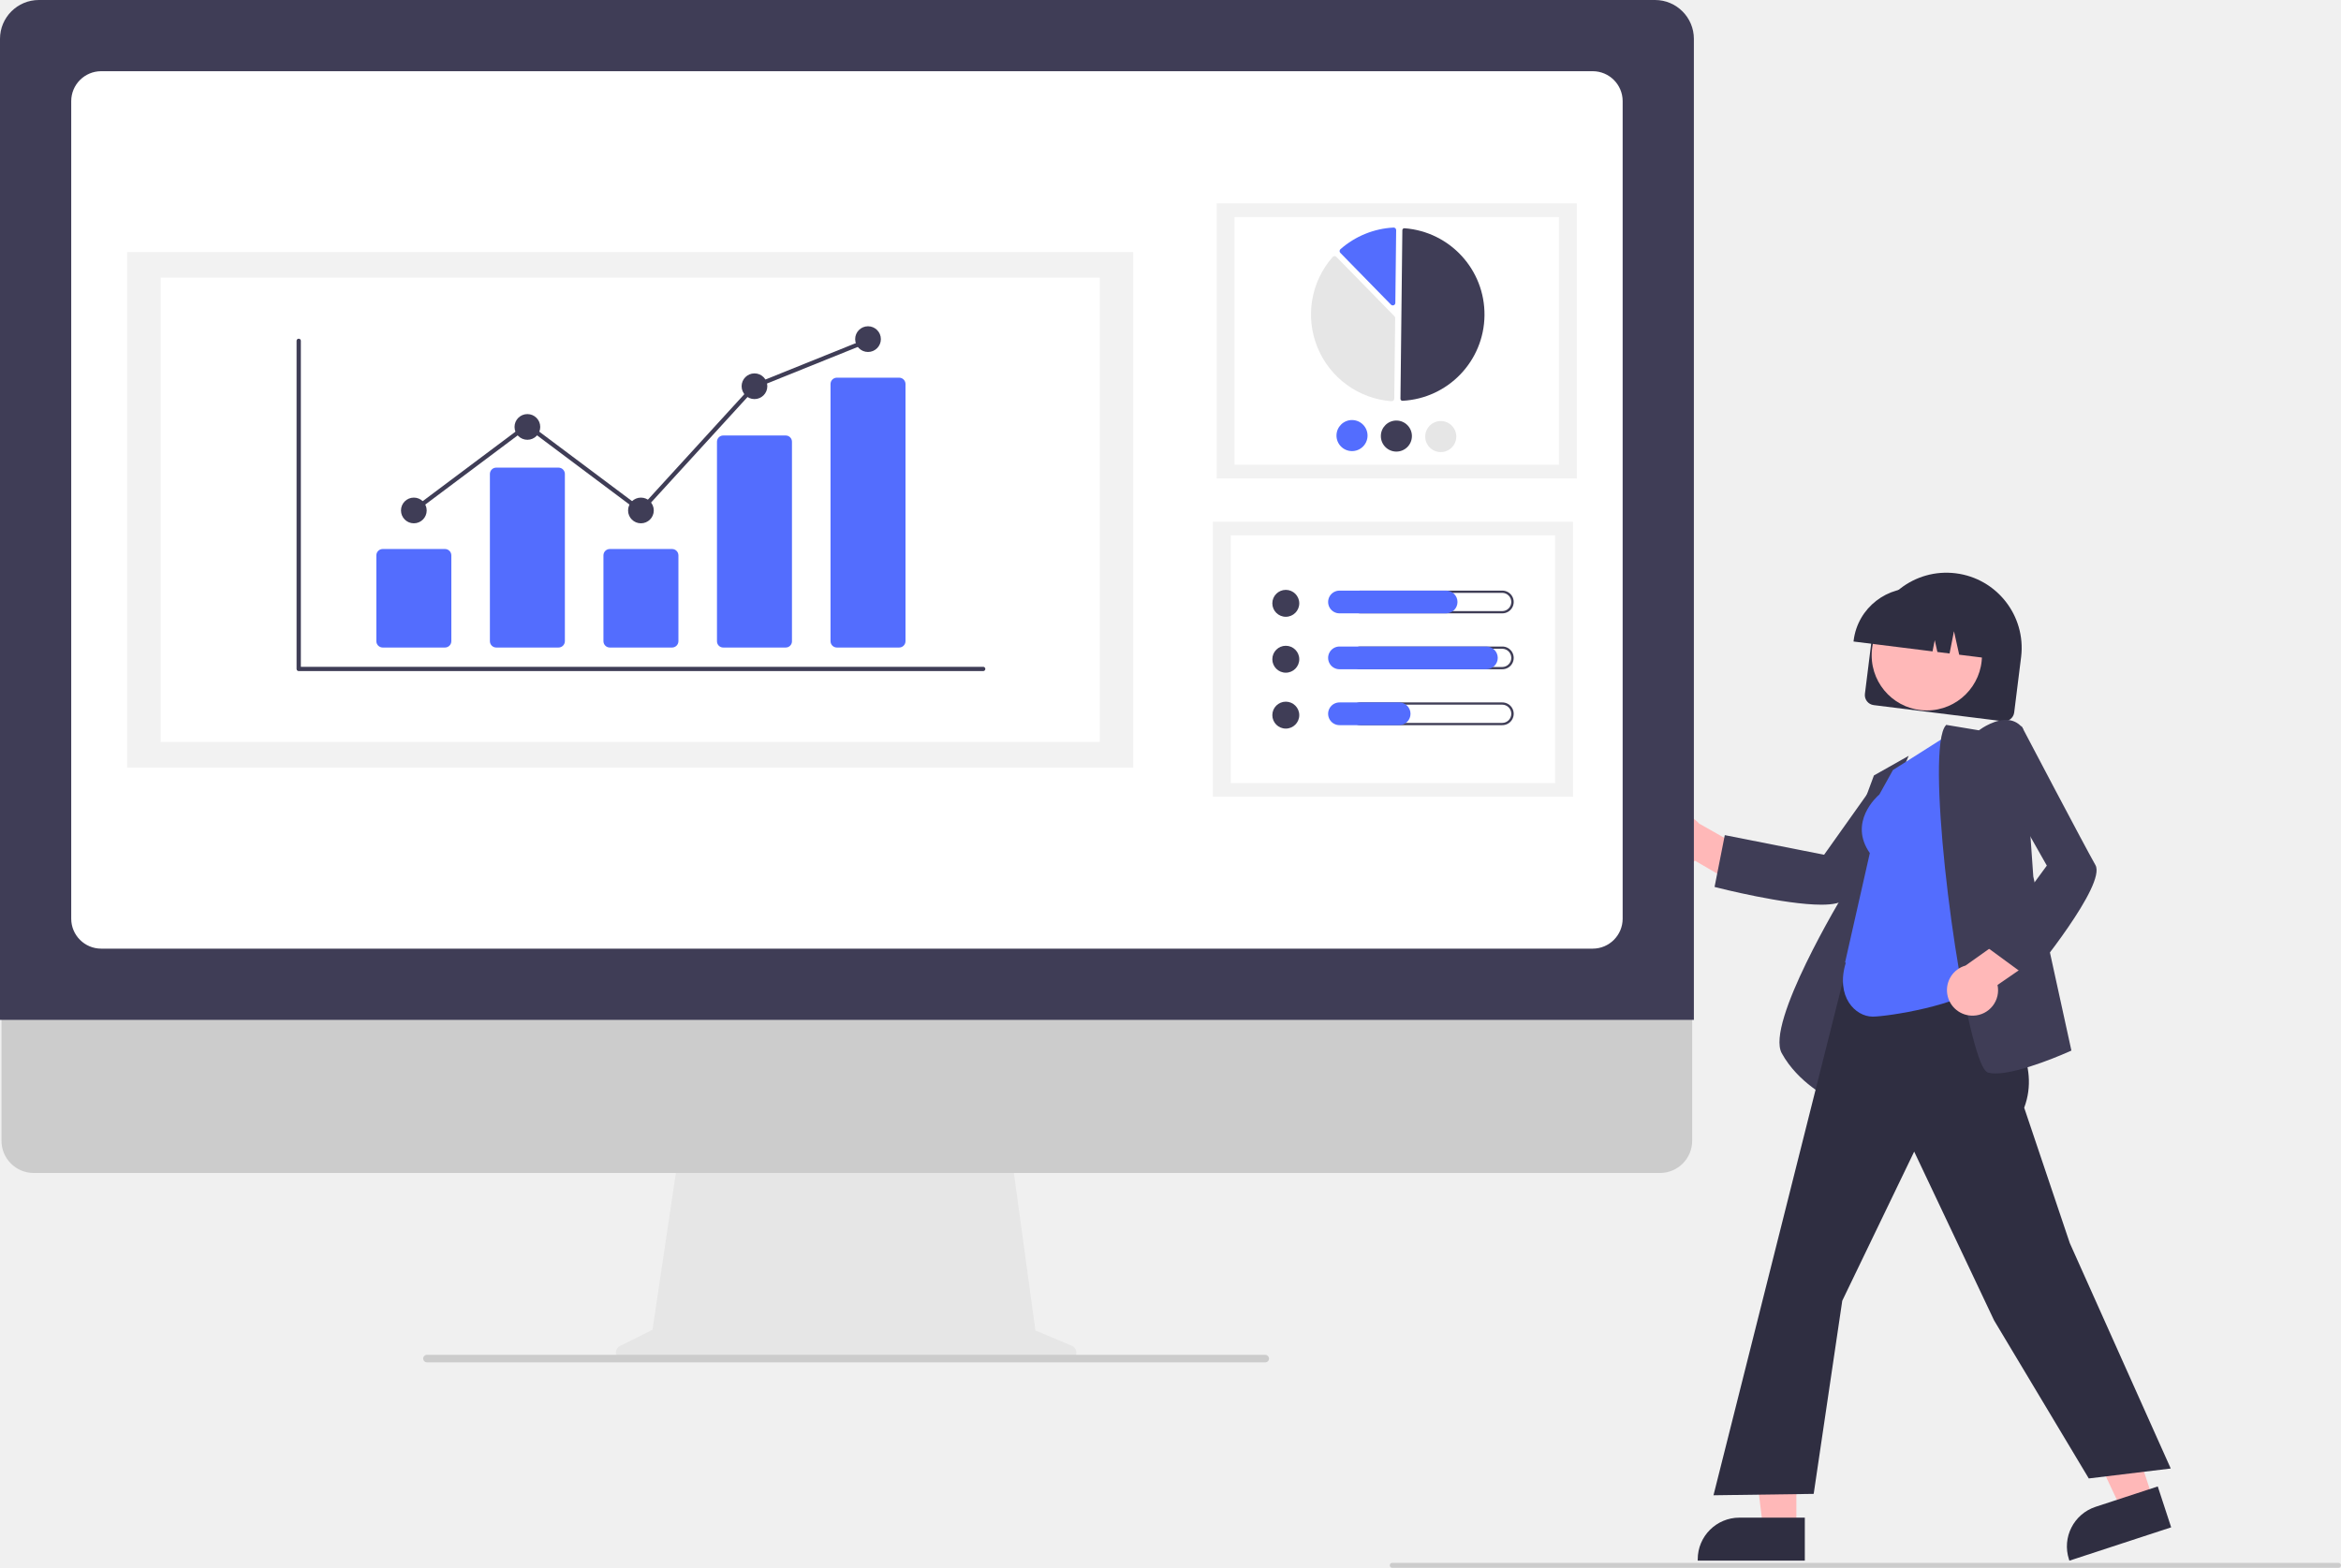
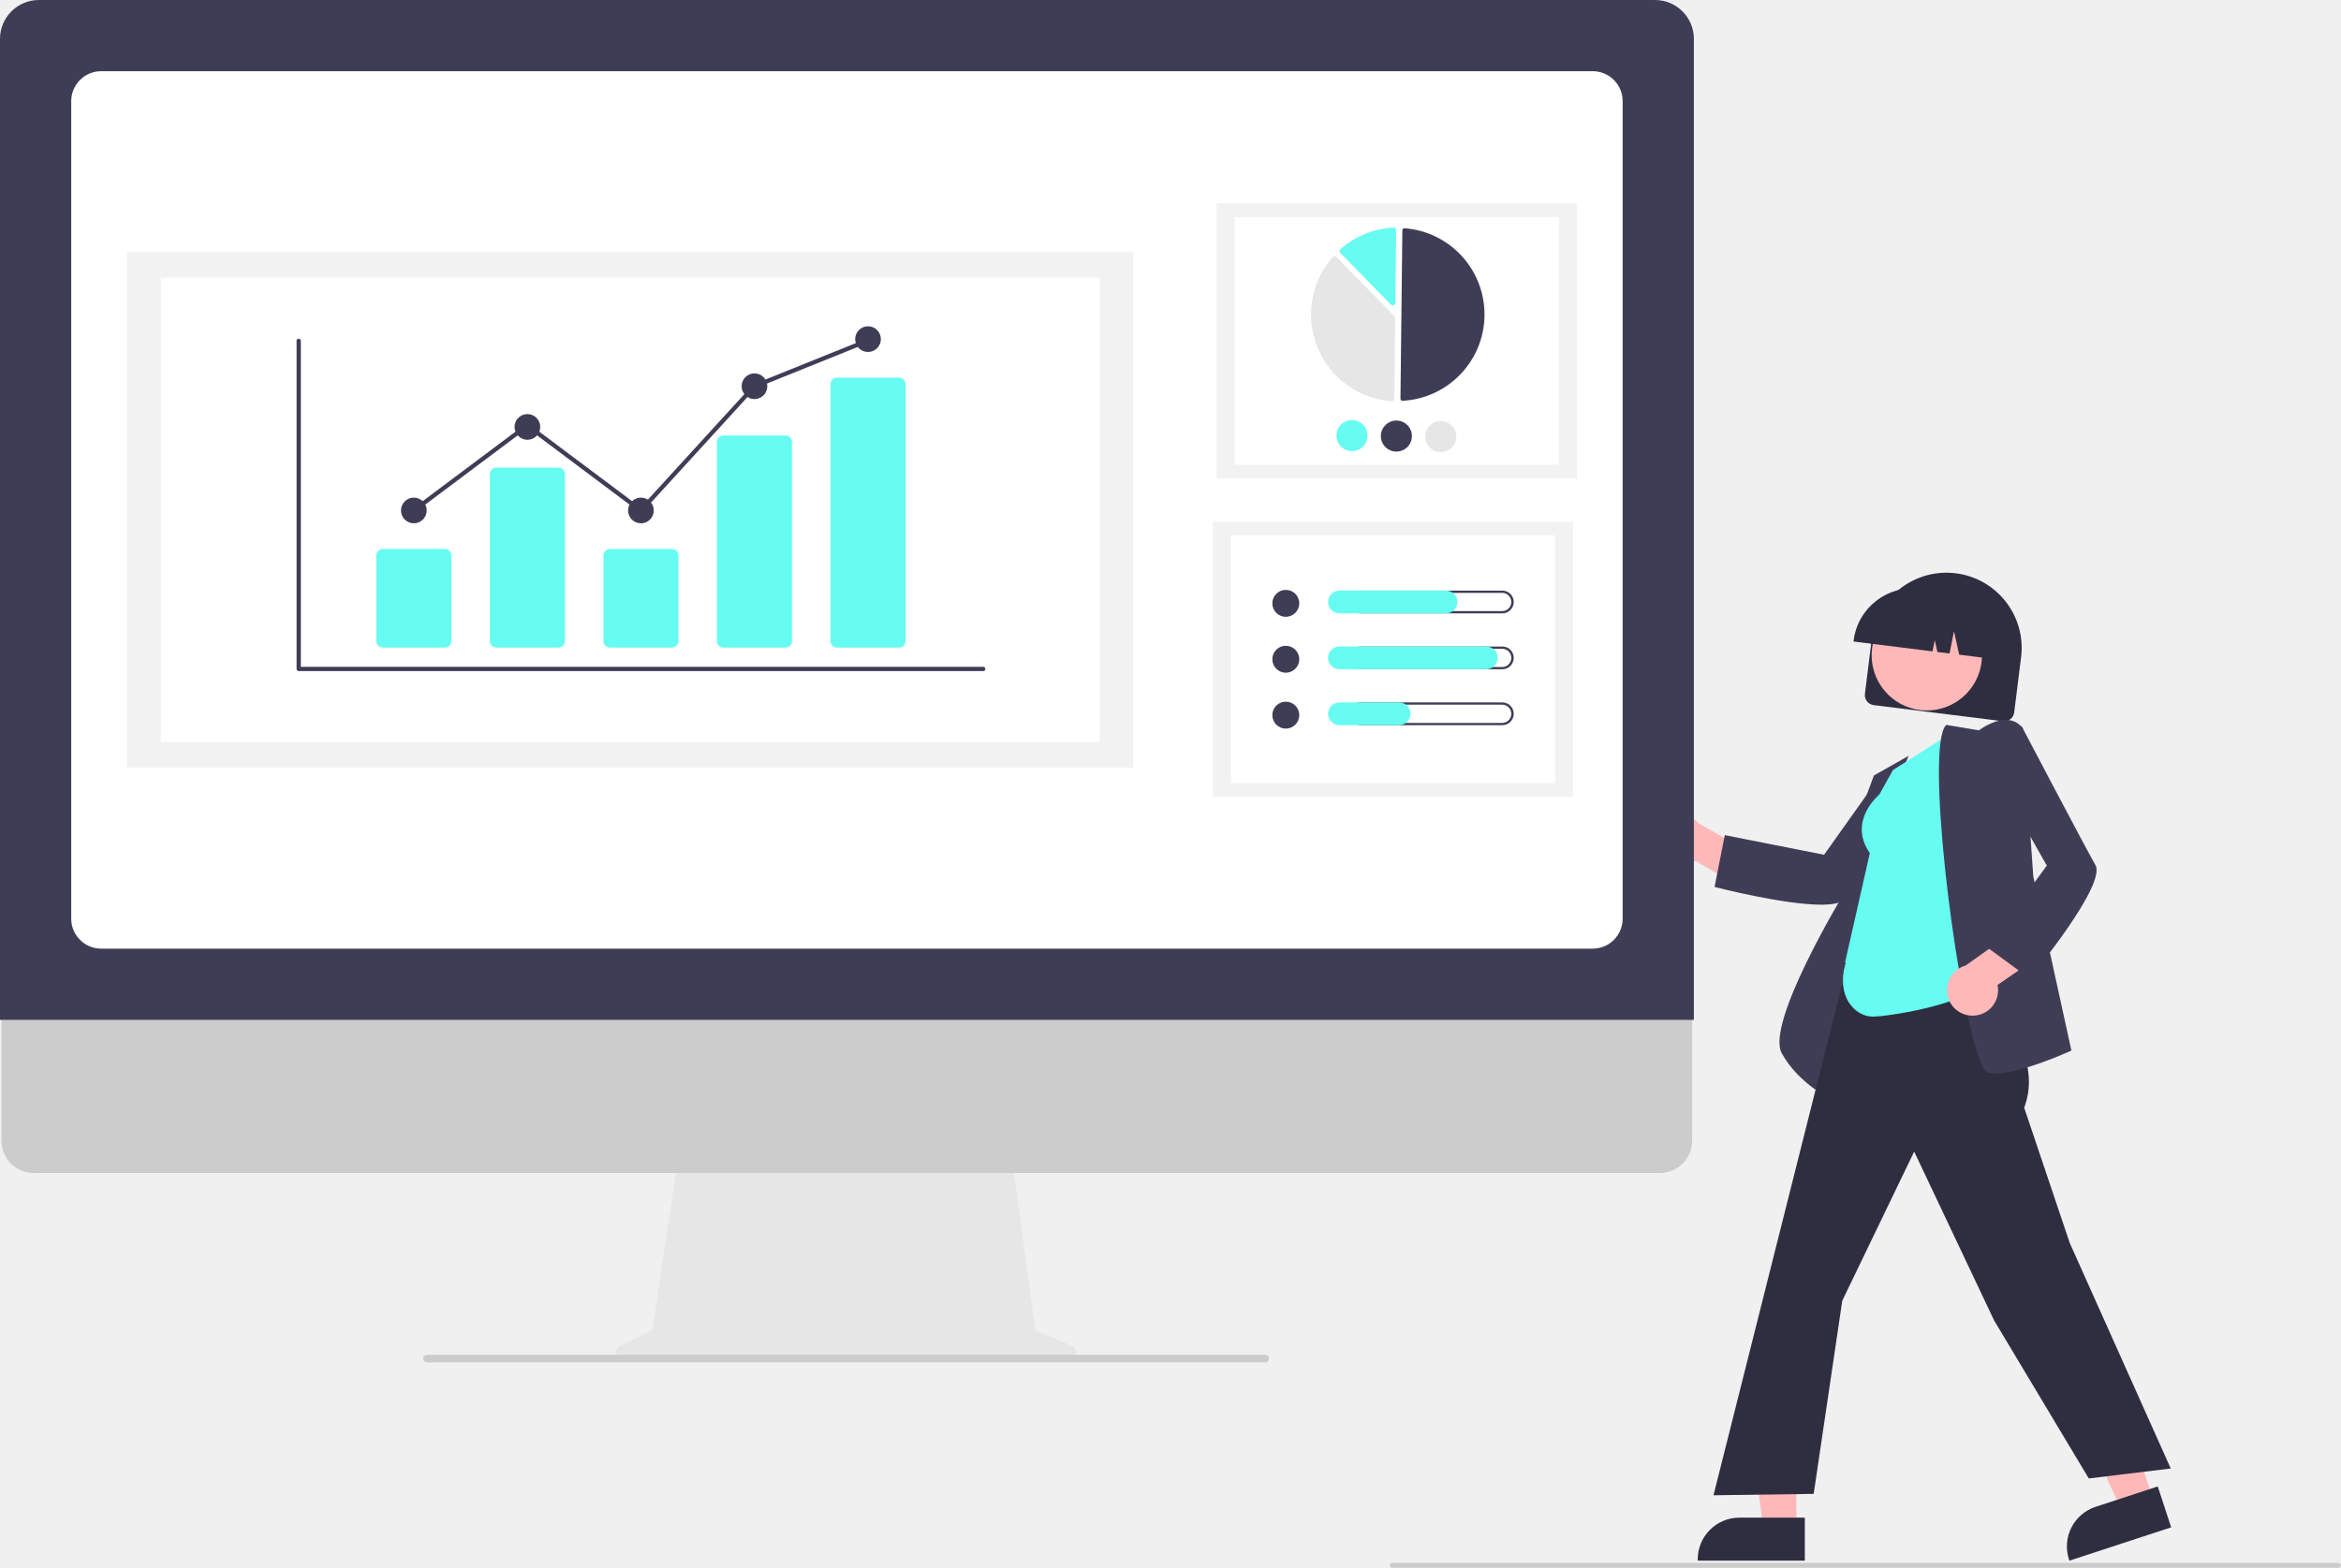
<svg xmlns="http://www.w3.org/2000/svg" id="fab53ecb-c04a-44eb-8d92-23f87bdb6c81" data-name="Layer 1" width="942.547" height="631.439" viewBox="0 0 942.547 631.439">
  <path d="M879.59,413.72l2.798-22.427a30.285,30.285,0,0,1,60.103,7.498l-2.798,22.427a4.073,4.073,0,0,1-4.54,3.533l-52.03-6.491A4.073,4.073,0,0,1,879.59,413.72Z" transform="translate(-128.7264 -134.2805)" fill="#2f2e41" />
  <circle cx="775.786" cy="263.927" r="22.204" fill="#ffb8b8" />
  <path d="M875.055,392.201a23.984,23.984,0,0,1,26.738-20.806l4.486.56a23.983,23.983,0,0,1,20.806,26.738l-.056.449-9.479-1.183-2.104-9.456L913.67,397.474l-4.899-.611-1.061-4.771-.896,4.527-31.815-3.969Z" transform="translate(-128.7264 -134.2805)" fill="#2f2e41" />
  <path d="M795.916,477.411a10.228,10.228,0,0,0,15.284,3.515L831.367,492.74l10.168-10.504-28.714-16.283a10.283,10.283,0,0,0-16.905,11.459Z" transform="translate(-128.7264 -134.2805)" fill="#ffb8b8" />
  <path d="M862.013,498.639c-14.875,0-41.052-6.659-42.501-7.031l-.458-.117,4.12-20.859,39.982,7.897,21.721-30.587,24.937-2.535-.696.916c-.324.427-32.47,42.743-37.472,49.842C870.382,497.956,866.776,498.639,862.013,498.639Z" transform="translate(-128.7264 -134.2805)" fill="#3f3d56" />
  <path d="M866.001,576.928l-.595-.284c-.127-.061-12.765-6.208-19.311-18.209-6.515-11.944,23.983-62.612,26.117-66.128l.031-16.091L883.213,446.595l13.992-7.908L885.192,466.716Z" transform="translate(-128.7264 -134.2805)" fill="#3f3d56" />
  <polygon points="723.257 615.591 709.885 615.59 703.523 564.011 723.259 564.012 723.257 615.591" fill="#ffb8b8" />
  <path d="M855.393,762.833l-43.118-.002v-.545A16.784,16.784,0,0,1,829.058,745.504h.001l26.335.001Z" transform="translate(-128.7264 -134.2805)" fill="#2f2e41" />
  <polygon points="866.891 603.872 854.184 608.035 832.077 561.002 850.832 554.857 866.891 603.872" fill="#ffb8b8" />
  <path d="M1002.895,749.408,961.92,762.833l-.17-.518a16.784,16.784,0,0,1,10.722-21.174l.001-0,25.026-8.199Z" transform="translate(-128.7264 -134.2805)" fill="#2f2e41" />
  <path d="M969.726,729.72l-38.12-63.641L899.426,598.086l-28.958,60.061-11.504,77.788-40.343.561.159-.631L880.517,490.553l48.352,7.224-2.201,31.916,1.311,1.864c10.923,15.517,22.216,31.56,15.739,48.854l18.362,54.522,40.646,90.786Z" transform="translate(-128.7264 -134.2805)" fill="#2f2e41" />
-   <path d="M882.726,543.72c-7.006,0-15-8-10.853-21.658l-.269-.194,9.961-44.008c-8.693-12.432,2.768-22.691,3.842-23.608l5.471-9.847,24.138-15.308L927.229,530.57l-.181.173C918.228,539.182,888.604,543.72,882.726,543.72Z" transform="translate(-128.7264 -134.2805)" fill="#536dfe" />
+   <path d="M882.726,543.72c-7.006,0-15-8-10.853-21.658l-.269-.194,9.961-44.008c-8.693-12.432,2.768-22.691,3.842-23.608l5.471-9.847,24.138-15.308L927.229,530.57l-.181.173C918.228,539.182,888.604,543.72,882.726,543.72Z" transform="translate(-128.7264 -134.2805)" fill="#66fcf1" />
  <path d="M932.159,566.617a11.881,11.881,0,0,1-2.851-.302c-.939-.235-2.458-1.431-4.807-9.077-9.336-30.397-20.359-121.86-12.351-130.811l.183-.205,13.149,2.191c1.093-.807,6.829-4.811,12.121-4.114a8.033,8.033,0,0,1,5.497,3.249l.091.119,4.189,59.594,15.346,70.131-.368.167C961.466,557.966,942.303,566.617,932.159,566.617Z" transform="translate(-128.7264 -134.2805)" fill="#3f3d56" />
  <path d="M923.317,543.324a10.228,10.228,0,0,0,9.662-12.353l19.249-13.258-5.204-13.662-26.92,19.104a10.283,10.283,0,0,0,3.212,20.169Z" transform="translate(-128.7264 -134.2805)" fill="#ffb8b8" />
  <path d="M945.876,528.337l-17.146-12.573,24.101-32.864L934.336,450.261l8.275-23.661.535,1.019c.249.475,24.948,47.527,29.257,55.067,4.483,7.844-24.97,43.761-26.226,45.285Z" transform="translate(-128.7264 -134.2805)" fill="#3f3d56" />
  <path d="M560.206,676.255l-14.592-6.144-10.01-73.151H402.299L391.449,669.812l-13.055,6.527a3.1,3.1,0,0,0,1.387,5.873H559.003A3.1,3.1,0,0,0,560.206,676.255Z" transform="translate(-128.7264 -134.2805)" fill="#e6e6e6" />
  <path d="M797.098,606.692H142.268a12.973,12.973,0,0,1-12.944-12.973V501.379h680.718v92.34A12.974,12.974,0,0,1,797.098,606.692Z" transform="translate(-128.7264 -134.2805)" fill="#ccc" />
  <path d="M810.726,545.021h-682V149.92A15.657,15.657,0,0,1,144.366,134.28H795.087a15.657,15.657,0,0,1,15.64,15.639Z" transform="translate(-128.7264 -134.2805)" fill="#3f3d56" />
  <path d="M769.993,516.344H169.46a12.07,12.07,0,0,1-12.057-12.057v-329.274a12.071,12.071,0,0,1,12.057-12.057H769.993a12.071,12.071,0,0,1,12.057,12.057v329.274A12.07,12.07,0,0,1,769.993,516.344Z" transform="translate(-128.7264 -134.2805)" fill="#fff" />
  <path d="M638.146,682.975l-337.448,0a1.567,1.567,0,0,1-1.539-1.134,1.529,1.529,0,0,1,1.477-1.919l337.385,0a1.615,1.615,0,0,1,1.616,1.194A1.528,1.528,0,0,1,638.146,682.975Z" transform="translate(-128.7264 -134.2805)" fill="#ccc" />
  <rect x="489.86" y="81.909" width="144.996" height="110.773" fill="#f2f2f2" />
  <rect x="497.065" y="87.414" width="130.586" height="99.765" fill="#fff" />
  <path d="M693.377,295.695q.026 0.0.052-.001a34.817,34.817,0,0,0,.779-69.489.794.794,0,0,0-.601.208.786.786,0,0,0-.257.576l-.761,67.902a.797.797,0,0,0,.788.804Z" transform="translate(-128.7264 -134.2805)" fill="#3f3d56" />
  <path d="M666.072,237.433a1.025,1.025,0,0,1,.72.307l23.376,23.906a1.014,1.014,0,0,1,.291.725l-.364,32.491a1.011,1.011,0,0,1-.33.74,1.026,1.026,0,0,1-.771.268,35.044,35.044,0,0,1-23.7-58.091,1.026,1.026,0,0,1,.741-.347Q666.053,237.433,666.072,237.433Z" transform="translate(-128.7264 -134.2805)" fill="#e6e6e6" />
-   <path d="M689.842,225.927a1.029,1.029,0,0,1,.699.286,1.011,1.011,0,0,1,.314.748l-.329,29.316a1.021,1.021,0,0,1-1.75.702L668.378,236.118a1.023,1.023,0,0,1,.055-1.482,35.118,35.118,0,0,1,21.346-8.708C689.8,225.927,689.821,225.927,689.842,225.927Z" transform="translate(-128.7264 -134.2805)" fill="#536dfe" />
-   <path d="M679.334,309.775a6.253,6.253,0,1,1-6.183-6.323A6.261,6.261,0,0,1,679.334,309.775Z" transform="translate(-128.7264 -134.2805)" fill="#536dfe" />
+   <path d="M689.842,225.927a1.029,1.029,0,0,1,.699.286,1.011,1.011,0,0,1,.314.748l-.329,29.316a1.021,1.021,0,0,1-1.75.702L668.378,236.118a1.023,1.023,0,0,1,.055-1.482,35.118,35.118,0,0,1,21.346-8.708C689.8,225.927,689.821,225.927,689.842,225.927Z" transform="translate(-128.7264 -134.2805)" fill="#66fcf1" />
+   <path d="M679.334,309.775a6.253,6.253,0,1,1-6.183-6.323A6.261,6.261,0,0,1,679.334,309.775Z" transform="translate(-128.7264 -134.2805)" fill="#66fcf1" />
  <path d="M697.199,309.976a6.253,6.253,0,1,1-6.183-6.323A6.261,6.261,0,0,1,697.199,309.976Z" transform="translate(-128.7264 -134.2805)" fill="#3f3d56" />
  <path d="M715.065,310.176a6.253,6.253,0,1,1-6.183-6.323A6.261,6.261,0,0,1,715.065,310.176Z" transform="translate(-128.7264 -134.2805)" fill="#e6e6e6" />
  <rect x="488.333" y="210.116" width="144.996" height="110.773" fill="#f2f2f2" />
  <rect x="495.538" y="215.621" width="130.586" height="99.765" fill="#fff" />
  <circle cx="517.695" cy="242.988" r="5.422" fill="#3f3d56" />
  <path d="M733.539,373.049a3.677,3.677,0,1,1,0,7.354H676.513a3.677,3.677,0,1,1,0-7.354h57.026m0-.901H676.513a4.578,4.578,0,1,0,0,9.155h57.026a4.578,4.578,0,1,0,0-9.155Z" transform="translate(-128.7264 -134.2805)" fill="#3f3d56" />
-   <path d="M711.038,381.304h-42.928a4.578,4.578,0,1,1,0-9.155h42.928a4.578,4.578,0,0,1,0,9.155Z" transform="translate(-128.7264 -134.2805)" fill="#536dfe" />
+   <path d="M711.038,381.304h-42.928a4.578,4.578,0,1,1,0-9.155h42.928a4.578,4.578,0,0,1,0,9.155Z" transform="translate(-128.7264 -134.2805)" fill="#66fcf1" />
  <circle cx="517.695" cy="265.503" r="5.422" fill="#3f3d56" />
  <path d="M733.539,395.564a3.677,3.677,0,1,1,0,7.354H676.513a3.677,3.677,0,1,1,0-7.354h57.026m0-.901H676.513a4.578,4.578,0,1,0,0,9.155h57.026a4.578,4.578,0,1,0,0-9.155Z" transform="translate(-128.7264 -134.2805)" fill="#3f3d56" />
-   <path d="M727.248,403.819h-59.139a4.578,4.578,0,1,1,0-9.155h59.139a4.578,4.578,0,0,1,0,9.155Z" transform="translate(-128.7264 -134.2805)" fill="#536dfe" />
+   <path d="M727.248,403.819h-59.139a4.578,4.578,0,1,1,0-9.155h59.139a4.578,4.578,0,0,1,0,9.155Z" transform="translate(-128.7264 -134.2805)" fill="#66fcf1" />
  <circle cx="517.695" cy="288.018" r="5.422" fill="#3f3d56" />
  <path d="M733.539,418.079a3.677,3.677,0,1,1,0,7.354H676.513a3.677,3.677,0,1,1,0-7.354h57.026m0-.901H676.513a4.578,4.578,0,1,0,0,9.155h57.026a4.578,4.578,0,1,0,0-9.155Z" transform="translate(-128.7264 -134.2805)" fill="#3f3d56" />
-   <path d="M692.125,426.334H668.109a4.578,4.578,0,1,1,0-9.155H692.125a4.578,4.578,0,0,1,0,9.155Z" transform="translate(-128.7264 -134.2805)" fill="#536dfe" />
+   <path d="M692.125,426.334H668.109a4.578,4.578,0,1,1,0-9.155H692.125a4.578,4.578,0,0,1,0,9.155Z" transform="translate(-128.7264 -134.2805)" fill="#66fcf1" />
  <rect x="51.188" y="101.508" width="405.093" height="207.61" fill="#f2f2f2" />
  <rect x="64.692" y="111.824" width="378.087" height="186.978" fill="#fff" />
  <path d="M524.614,404.557H248.996a.863.863,0,0,1-.863-.863V271.591a.863.863,0,1,1,1.725,0V402.832H524.614a.863.863,0,0,1,0,1.725Z" transform="translate(-128.7264 -134.2805)" fill="#3f3d56" />
-   <path d="M307.884,395.069H282.815a2.563,2.563,0,0,1-2.561-2.56V357.952a2.563,2.563,0,0,1,2.561-2.56h25.069a2.563,2.563,0,0,1,2.561,2.56v34.557A2.563,2.563,0,0,1,307.884,395.069Z" transform="translate(-128.7264 -134.2805)" fill="#536dfe" />
-   <path d="M353.599,395.069H328.531a2.563,2.563,0,0,1-2.561-2.56V325.174a2.563,2.563,0,0,1,2.561-2.56h25.069a2.563,2.563,0,0,1,2.561,2.56v67.334A2.563,2.563,0,0,1,353.599,395.069Z" transform="translate(-128.7264 -134.2805)" fill="#536dfe" />
-   <path d="M399.315,395.069H374.246a2.563,2.563,0,0,1-2.561-2.56V357.952a2.563,2.563,0,0,1,2.561-2.56h25.069a2.563,2.563,0,0,1,2.561,2.56v34.557A2.563,2.563,0,0,1,399.315,395.069Z" transform="translate(-128.7264 -134.2805)" fill="#536dfe" />
-   <path d="M445.031,395.069H419.962a2.507,2.507,0,0,1-2.561-2.444V312.12a2.507,2.507,0,0,1,2.561-2.444h25.069a2.507,2.507,0,0,1,2.561,2.444v80.505A2.507,2.507,0,0,1,445.031,395.069Z" transform="translate(-128.7264 -134.2805)" fill="#536dfe" />
-   <path d="M490.746,395.069H465.678a2.563,2.563,0,0,1-2.561-2.56V288.947a2.563,2.563,0,0,1,2.561-2.56H490.746a2.563,2.563,0,0,1,2.561,2.56V392.509A2.563,2.563,0,0,1,490.746,395.069Z" transform="translate(-128.7264 -134.2805)" fill="#536dfe" />
+   <path d="M307.884,395.069H282.815a2.563,2.563,0,0,1-2.561-2.56V357.952a2.563,2.563,0,0,1,2.561-2.56h25.069a2.563,2.563,0,0,1,2.561,2.56v34.557A2.563,2.563,0,0,1,307.884,395.069Z" transform="translate(-128.7264 -134.2805)" fill="#66fcf1" />
+   <path d="M353.599,395.069H328.531a2.563,2.563,0,0,1-2.561-2.56V325.174a2.563,2.563,0,0,1,2.561-2.56h25.069a2.563,2.563,0,0,1,2.561,2.56v67.334A2.563,2.563,0,0,1,353.599,395.069Z" transform="translate(-128.7264 -134.2805)" fill="#66fcf1" />
+   <path d="M399.315,395.069H374.246a2.563,2.563,0,0,1-2.561-2.56V357.952a2.563,2.563,0,0,1,2.561-2.56h25.069a2.563,2.563,0,0,1,2.561,2.56v34.557A2.563,2.563,0,0,1,399.315,395.069Z" transform="translate(-128.7264 -134.2805)" fill="#66fcf1" />
+   <path d="M445.031,395.069H419.962a2.507,2.507,0,0,1-2.561-2.444V312.12a2.507,2.507,0,0,1,2.561-2.444h25.069a2.507,2.507,0,0,1,2.561,2.444v80.505A2.507,2.507,0,0,1,445.031,395.069Z" transform="translate(-128.7264 -134.2805)" fill="#66fcf1" />
+   <path d="M490.746,395.069H465.678a2.563,2.563,0,0,1-2.561-2.56V288.947a2.563,2.563,0,0,1,2.561-2.56H490.746a2.563,2.563,0,0,1,2.561,2.56V392.509A2.563,2.563,0,0,1,490.746,395.069Z" transform="translate(-128.7264 -134.2805)" fill="#66fcf1" />
  <circle cx="166.623" cy="205.585" r="5.175" fill="#3f3d56" />
  <circle cx="212.339" cy="171.945" r="5.175" fill="#3f3d56" />
  <circle cx="258.054" cy="205.585" r="5.175" fill="#3f3d56" />
  <circle cx="303.77" cy="155.556" r="5.175" fill="#3f3d56" />
  <circle cx="349.486" cy="136.58" r="5.175" fill="#3f3d56" />
  <polygon points="258.163 206.744 212.339 172.421 167.14 206.275 166.106 204.895 212.339 170.265 257.945 204.425 303.266 154.83 303.447 154.756 349.163 136.337 349.808 137.937 304.274 156.283 258.163 206.744" fill="#3f3d56" />
  <path d="M1070.274,765.72h-381a1,1,0,0,1,0-2h381a1,1,0,0,1,0,2Z" transform="translate(-128.7264 -134.2805)" fill="#ccc" />
</svg>
